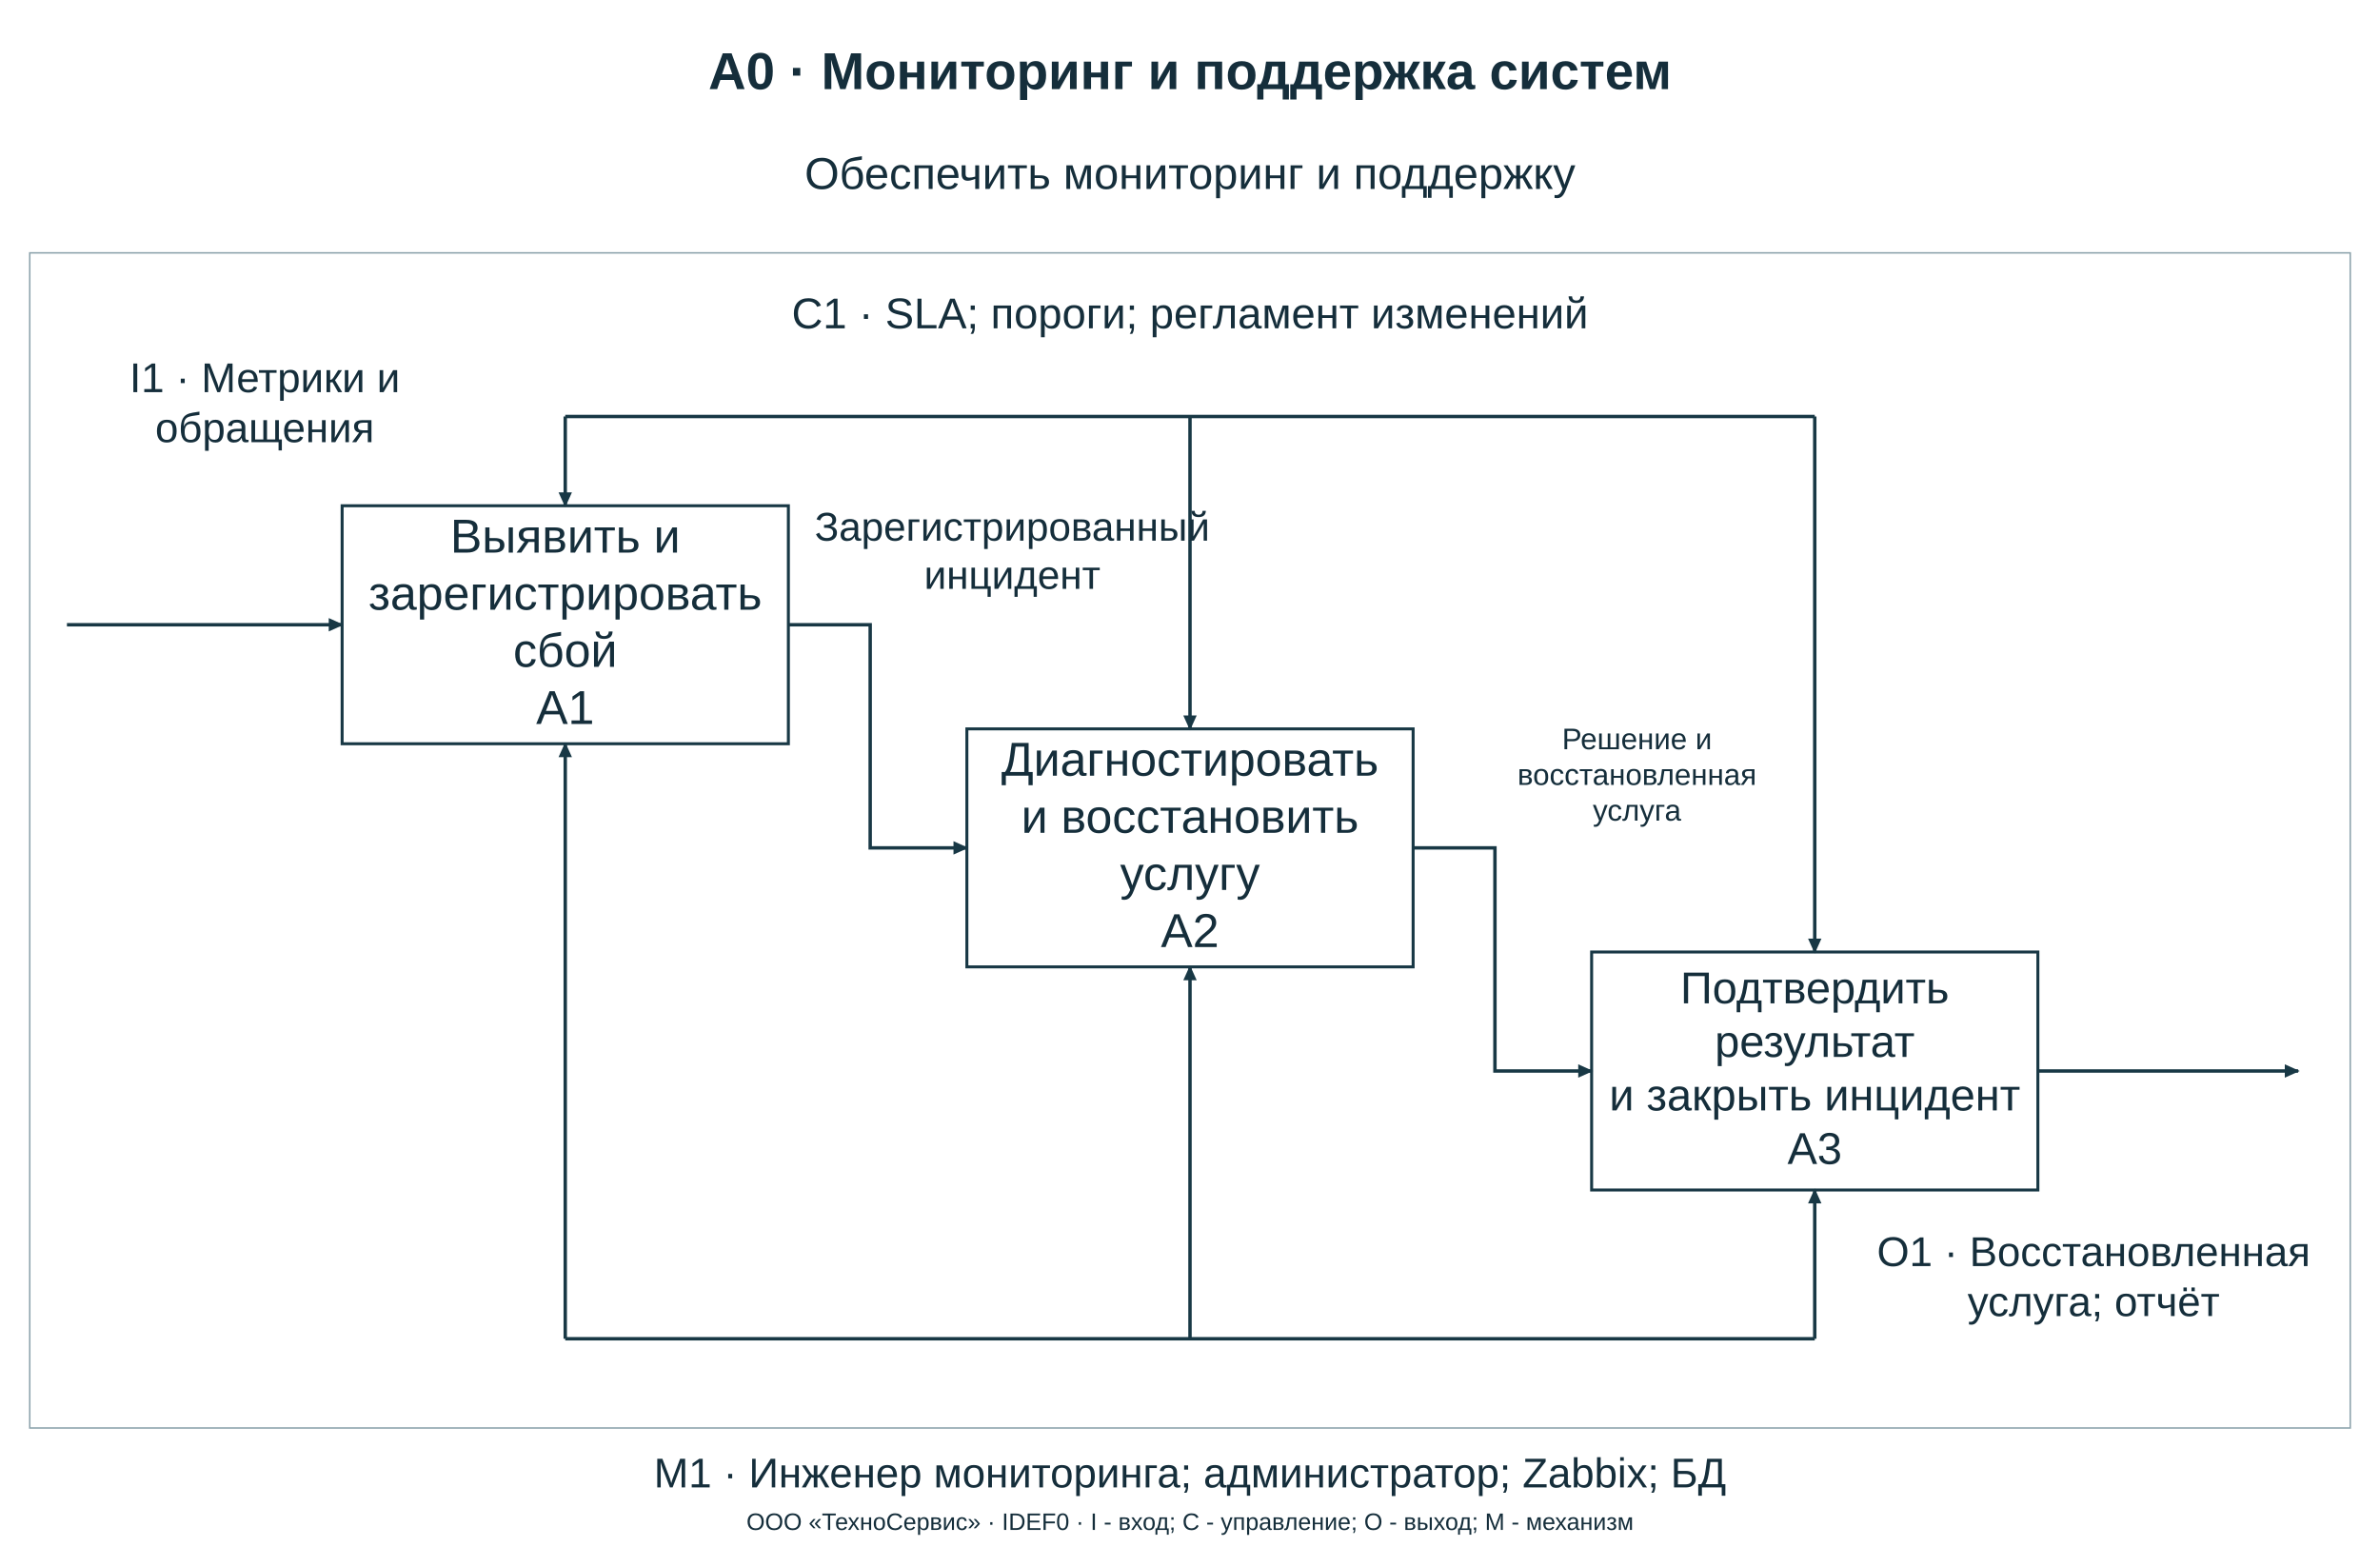
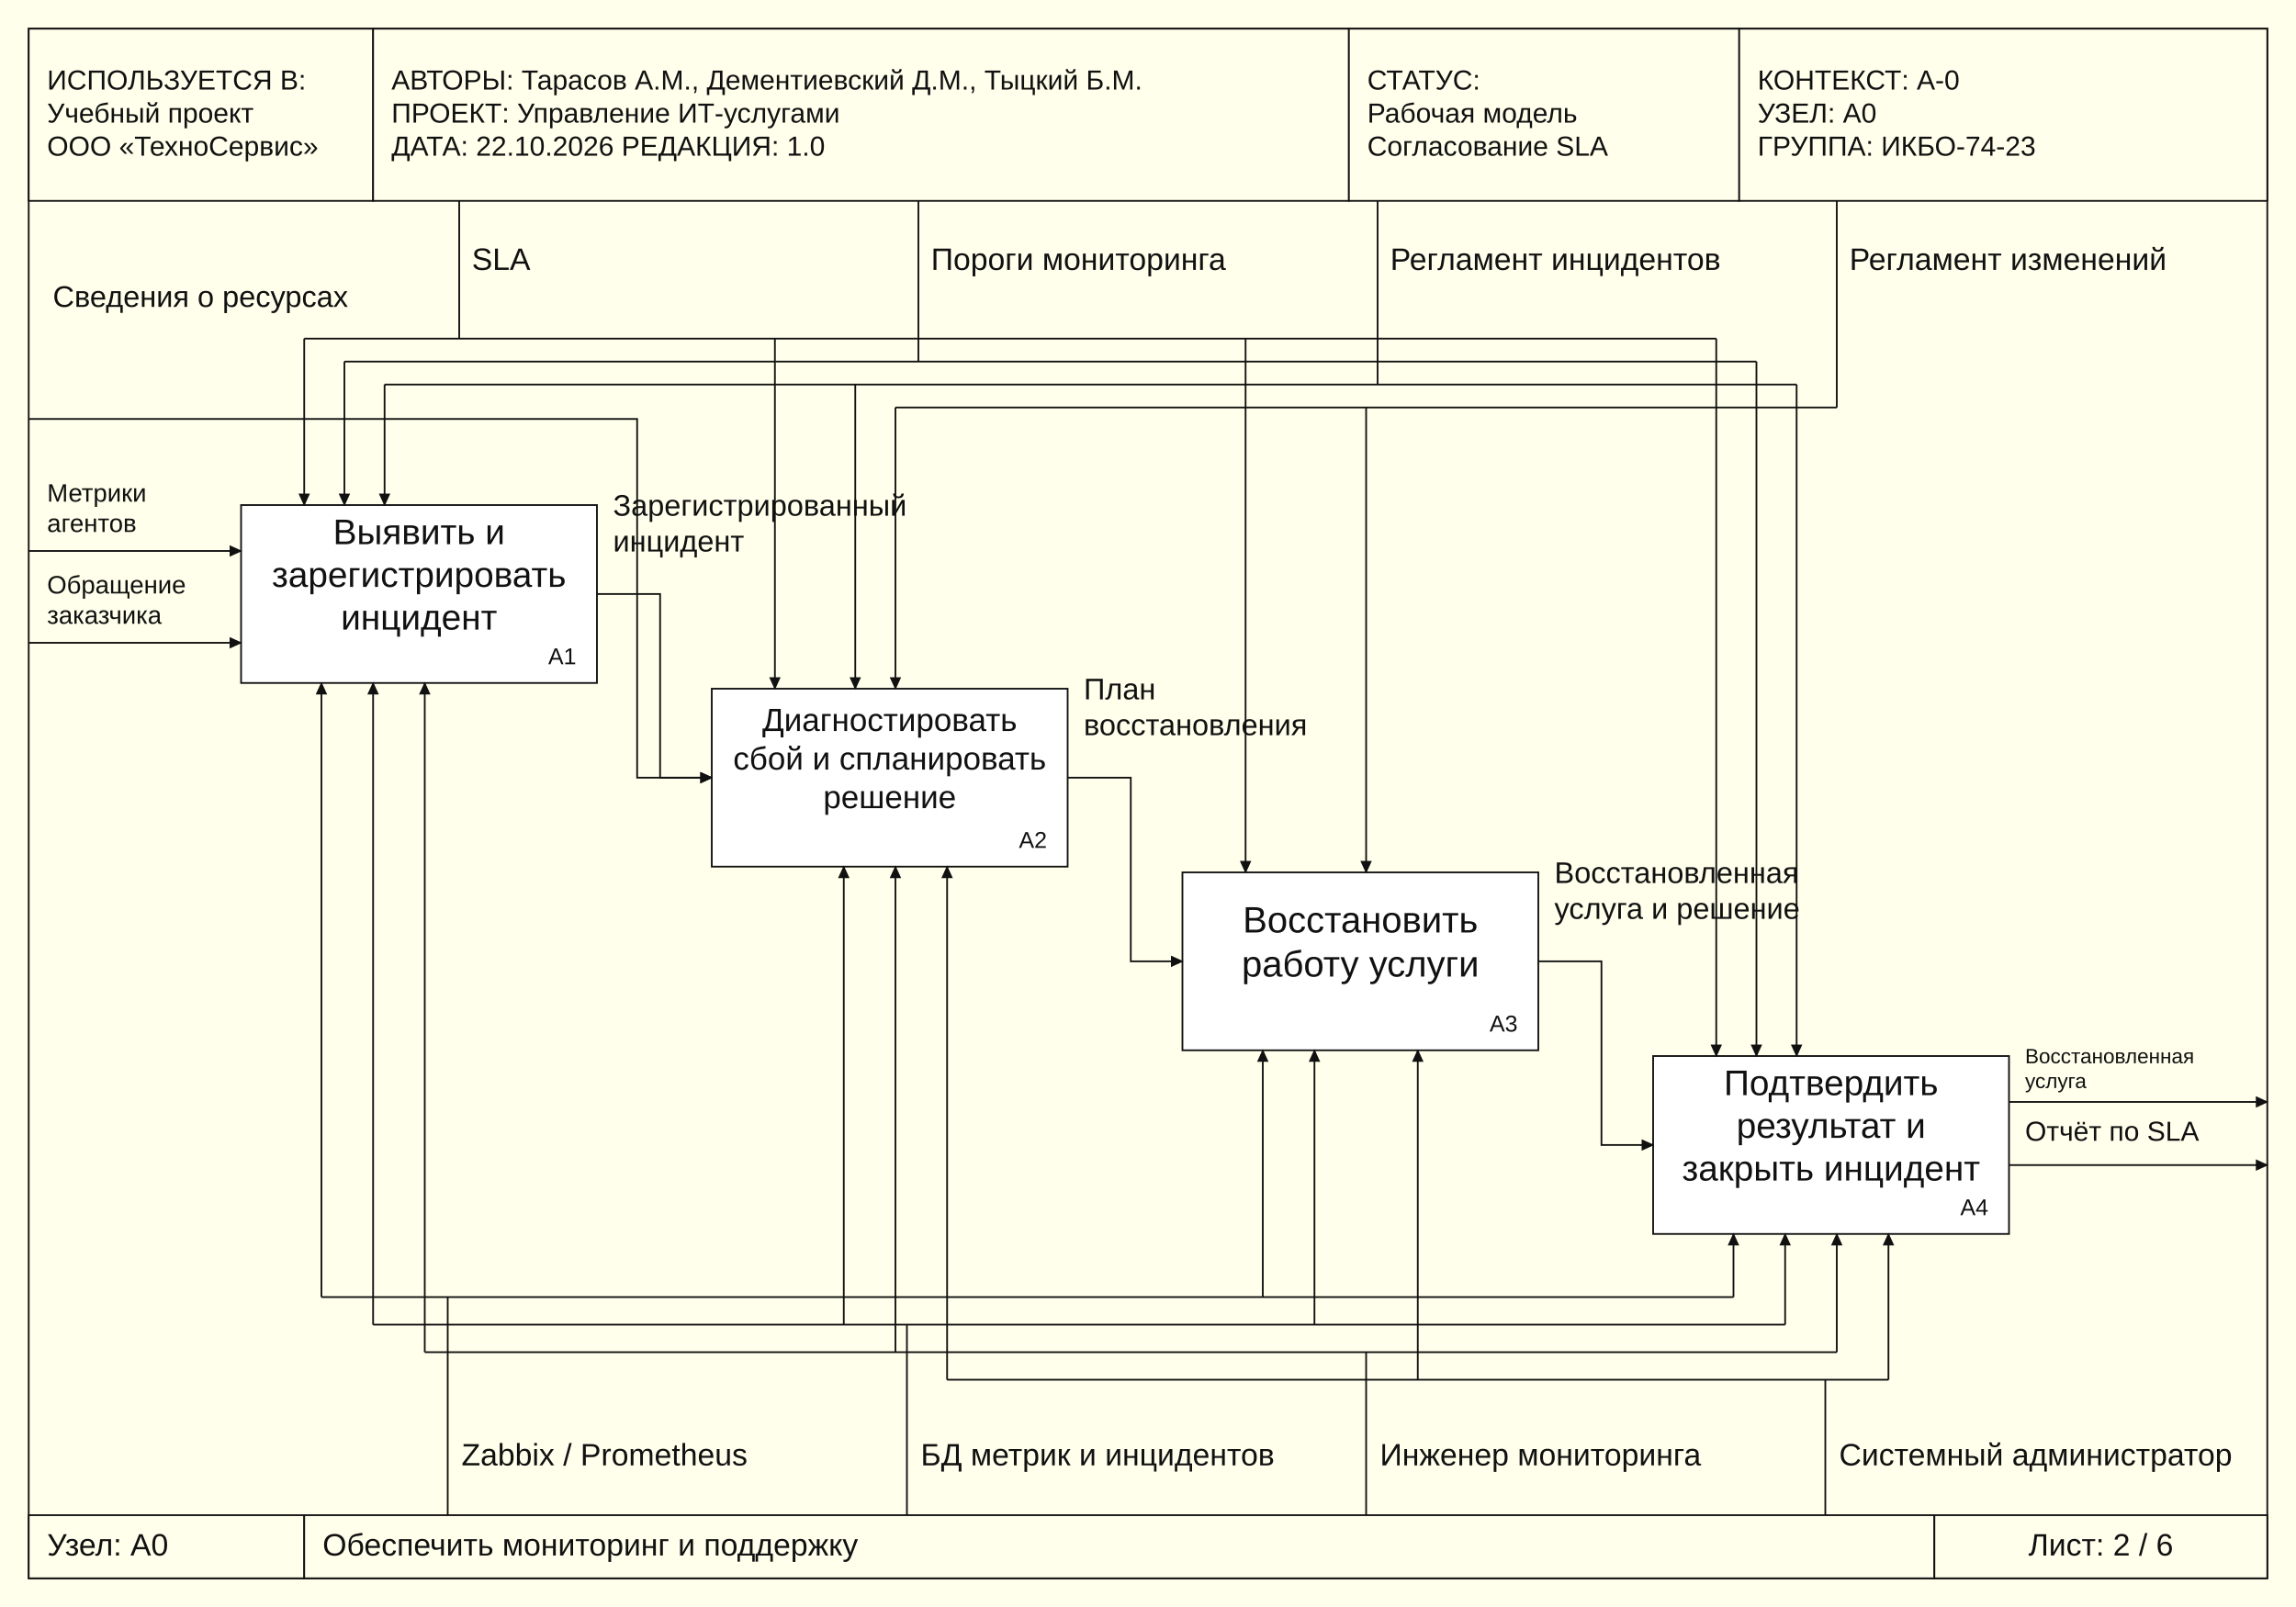
- <svg xmlns="http://www.w3.org/2000/svg" width="1600" height="1040" viewBox="0 0 1600 1040">
+ <svg xmlns="http://www.w3.org/2000/svg" width="2000" height="1400" viewBox="0 0 2000 1400">
  <defs>
-     <marker id="arrow" markerWidth="11" markerHeight="9" refX="9" refY="4.5" orient="auto" markerUnits="userSpaceOnUse">
-       <path d="M0 0 L10 4.5 L0 9 Z" fill="#183845" />
+     <marker id="arrow" markerWidth="12" markerHeight="10" refX="10" refY="5" orient="auto" markerUnits="userSpaceOnUse">
+       <path d="M0 0 L11 5 L0 10 Z" fill="#111" />
    </marker>
+     <pattern id="grid" width="20" height="20" patternUnits="userSpaceOnUse">
+       <path d="M20 0H0V20" fill="none" stroke="#e1e5e8" stroke-width=".7" />
+     </pattern>
  </defs>
-   <rect width="100%" height="100%" fill="white" />
-   <text x="800.0" y="50.0" text-anchor="middle" dominant-baseline="middle" font-family="Arial, sans-serif" font-size="35" font-weight="700" fill="#152e3b">A0 · Мониторинг и поддержка систем</text>
-   <text x="800.0" y="118.5" text-anchor="middle" dominant-baseline="middle" font-family="Arial, sans-serif" font-size="30" font-weight="400" fill="#152e3b">Обеспечить мониторинг и поддержку</text>
-   <rect x="20" y="170" width="1560" height="790" fill="none" stroke="#8ba2ab" stroke-width="1" />
-   <rect x="230" y="340" width="300" height="160" stroke="#183845" stroke-width="2" fill="white" />
-   <text x="380.0" y="362.4" text-anchor="middle" dominant-baseline="middle" font-family="Arial, sans-serif" font-size="32" fill="#152e3b">Выявить и</text>
-   <text x="380.0" y="400.8" text-anchor="middle" dominant-baseline="middle" font-family="Arial, sans-serif" font-size="32" fill="#152e3b">зарегистрировать</text>
-   <text x="380.0" y="439.2" text-anchor="middle" dominant-baseline="middle" font-family="Arial, sans-serif" font-size="32" fill="#152e3b">сбой</text>
-   <text x="380.0" y="477.6" text-anchor="middle" dominant-baseline="middle" font-family="Arial, sans-serif" font-size="32" fill="#152e3b">A1</text>
-   <rect x="650" y="490" width="300" height="160" stroke="#183845" stroke-width="2" fill="white" />
-   <text x="800.0" y="512.4" text-anchor="middle" dominant-baseline="middle" font-family="Arial, sans-serif" font-size="32" fill="#152e3b">Диагностировать</text>
-   <text x="800.0" y="550.8" text-anchor="middle" dominant-baseline="middle" font-family="Arial, sans-serif" font-size="32" fill="#152e3b">и восстановить</text>
-   <text x="800.0" y="589.2" text-anchor="middle" dominant-baseline="middle" font-family="Arial, sans-serif" font-size="32" fill="#152e3b">услугу</text>
-   <text x="800.0" y="627.6" text-anchor="middle" dominant-baseline="middle" font-family="Arial, sans-serif" font-size="32" fill="#152e3b">A2</text>
-   <rect x="1070" y="640" width="300" height="160" stroke="#183845" stroke-width="2" fill="white" />
-   <text x="1220.0" y="666.0" text-anchor="middle" dominant-baseline="middle" font-family="Arial, sans-serif" font-size="30" fill="#152e3b">Подтвердить</text>
-   <text x="1220.0" y="702.0" text-anchor="middle" dominant-baseline="middle" font-family="Arial, sans-serif" font-size="30" fill="#152e3b">результат</text>
-   <text x="1220.0" y="738.0" text-anchor="middle" dominant-baseline="middle" font-family="Arial, sans-serif" font-size="30" fill="#152e3b">и закрыть инцидент</text>
-   <text x="1220.0" y="774.0" text-anchor="middle" dominant-baseline="middle" font-family="Arial, sans-serif" font-size="30" fill="#152e3b">A3</text>
-   <text x="800.0" y="212.5" text-anchor="middle" dominant-baseline="middle" font-family="Arial, sans-serif" font-size="29" font-weight="400" fill="#152e3b">C1 · SLA; пороги; регламент изменений</text>
-   <polyline points="380,280 1220,280" fill="none" stroke="#183845" stroke-width="2.3" />
-   <polyline points="380.0,280 380.0,340" fill="none" stroke="#183845" stroke-width="2.3" marker-end="url(#arrow)" />
-   <polyline points="800.0,280 800.0,490" fill="none" stroke="#183845" stroke-width="2.3" marker-end="url(#arrow)" />
-   <polyline points="1220.0,280 1220.0,640" fill="none" stroke="#183845" stroke-width="2.3" marker-end="url(#arrow)" />
-   <text x="178.0" y="255.7" text-anchor="middle" dominant-baseline="middle" font-family="Arial, sans-serif" font-size="28" font-weight="400" fill="#152e3b">I1 · Метрики и</text>
-   <text x="178.0" y="289.3" text-anchor="middle" dominant-baseline="middle" font-family="Arial, sans-serif" font-size="28" font-weight="400" fill="#152e3b">обращения</text>
-   <polyline points="45,420.0 230,420.0" fill="none" stroke="#183845" stroke-width="2.3" marker-end="url(#arrow)" />
-   <polyline points="530,420.0 585,420.0 585,570.0 650,570.0" fill="none" stroke="#183845" stroke-width="2.3" marker-end="url(#arrow)" />
-   <text x="680.5" y="355.8" text-anchor="middle" dominant-baseline="middle" font-family="Arial, sans-serif" font-size="27" font-weight="400" fill="#152e3b">Зарегистрированный</text>
-   <text x="680.5" y="388.2" text-anchor="middle" dominant-baseline="middle" font-family="Arial, sans-serif" font-size="27" font-weight="400" fill="#152e3b">инцидент</text>
-   <polyline points="950,570.0 1005,570.0 1005,720.0 1070,720.0" fill="none" stroke="#183845" stroke-width="2.3" marker-end="url(#arrow)" />
-   <text x="1100.5" y="498.0" text-anchor="middle" dominant-baseline="middle" font-family="Arial, sans-serif" font-size="20" font-weight="400" fill="#152e3b">Решение и</text>
-   <text x="1100.5" y="522.0" text-anchor="middle" dominant-baseline="middle" font-family="Arial, sans-serif" font-size="20" font-weight="400" fill="#152e3b">восстановленная</text>
-   <text x="1100.5" y="546.0" text-anchor="middle" dominant-baseline="middle" font-family="Arial, sans-serif" font-size="20" font-weight="400" fill="#152e3b">услуга</text>
-   <polyline points="1370,720 1545,720" fill="none" stroke="#183845" stroke-width="2.3" marker-end="url(#arrow)" />
-   <text x="1407.5" y="843.2" text-anchor="middle" dominant-baseline="middle" font-family="Arial, sans-serif" font-size="28" font-weight="400" fill="#152e3b">O1 · Восстановленная</text>
-   <text x="1407.5" y="876.8" text-anchor="middle" dominant-baseline="middle" font-family="Arial, sans-serif" font-size="28" font-weight="400" fill="#152e3b">услуга; отчёт</text>
-   <polyline points="380,900 1220,900" fill="none" stroke="#183845" stroke-width="2.3" />
-   <polyline points="380.0,900 380.0,500" fill="none" stroke="#183845" stroke-width="2.3" marker-end="url(#arrow)" />
-   <polyline points="800.0,900 800.0,650" fill="none" stroke="#183845" stroke-width="2.3" marker-end="url(#arrow)" />
-   <polyline points="1220.0,900 1220.0,800" fill="none" stroke="#183845" stroke-width="2.3" marker-end="url(#arrow)" />
-   <text x="800.0" y="992.0" text-anchor="middle" dominant-baseline="middle" font-family="Arial, sans-serif" font-size="28" font-weight="400" fill="#152e3b">M1 · Инженер мониторинга; администратор; Zabbix; БД</text>
-   <text x="800.0" y="1024.0" text-anchor="middle" dominant-baseline="middle" font-family="Arial, sans-serif" font-size="16" font-weight="400" fill="#152e3b">ООО «ТехноСервис» · IDEF0 · I - вход; C - управление; O - выход; M - механизм</text>
+   <rect width="100%" height="100%" fill="#ffffec" />
+   <rect x="25" y="25" width="1950" height="1350" stroke="#111" stroke-width="1.5" fill="#ffffec" />
+   <text x="1000.0" y="700.0" text-anchor="middle" dominant-baseline="middle" font-family="Arial, sans-serif" font-size="30" font-weight="400" fill="#111" />
+   <rect x="25" y="25" width="300" height="150" stroke="#111" stroke-width="1.5" fill="#ffffec" />
+   <text x="175.0" y="100.0" text-anchor="middle" dominant-baseline="middle" font-family="Arial, sans-serif" font-size="30" font-weight="400" fill="#111" />
+   <rect x="325" y="25" width="850" height="150" stroke="#111" stroke-width="1.5" fill="#ffffec" />
+   <text x="750.0" y="100.0" text-anchor="middle" dominant-baseline="middle" font-family="Arial, sans-serif" font-size="30" font-weight="400" fill="#111" />
+   <rect x="1175" y="25" width="340" height="150" stroke="#111" stroke-width="1.5" fill="#ffffec" />
+   <text x="1345.0" y="100.0" text-anchor="middle" dominant-baseline="middle" font-family="Arial, sans-serif" font-size="30" font-weight="400" fill="#111" />
+   <rect x="1515" y="25" width="460" height="150" stroke="#111" stroke-width="1.5" fill="#ffffec" />
+   <text x="1745.0" y="100.0" text-anchor="middle" dominant-baseline="middle" font-family="Arial, sans-serif" font-size="30" font-weight="400" fill="#111" />
+   <rect x="25" y="1320" width="240" height="55" stroke="#111" stroke-width="1.5" fill="#ffffec" />
+   <text x="145.0" y="1347.5" text-anchor="middle" dominant-baseline="middle" font-family="Arial, sans-serif" font-size="28" font-weight="400" fill="#111" />
+   <rect x="265" y="1320" width="1420" height="55" stroke="#111" stroke-width="1.5" fill="#ffffec" />
+   <text x="975.0" y="1347.5" text-anchor="middle" dominant-baseline="middle" font-family="Arial, sans-serif" font-size="28" font-weight="400" fill="#111" />
+   <rect x="1685" y="1320" width="290" height="55" stroke="#111" stroke-width="1.5" fill="#ffffec" />
+   <text x="1830.0" y="1347.5" text-anchor="middle" dominant-baseline="middle" font-family="Arial, sans-serif" font-size="28" font-weight="400" fill="#111" />
+   <text x="41" y="71.2" text-anchor="start" dominant-baseline="middle" font-family="Arial, sans-serif" font-size="24" font-weight="400" fill="#111">ИСПОЛЬЗУЕТСЯ В:</text>
+   <text x="41" y="100.0" text-anchor="start" dominant-baseline="middle" font-family="Arial, sans-serif" font-size="24" font-weight="400" fill="#111">Учебный проект</text>
+   <text x="41" y="128.8" text-anchor="start" dominant-baseline="middle" font-family="Arial, sans-serif" font-size="24" font-weight="400" fill="#111">ООО «ТехноСервис»</text>
+   <text x="341" y="71.2" text-anchor="start" dominant-baseline="middle" font-family="Arial, sans-serif" font-size="24" font-weight="400" fill="#111">АВТОРЫ: Тарасов А.М., Дементиевский Д.М., Тыцкий Б.М.</text>
+   <text x="341" y="100.0" text-anchor="start" dominant-baseline="middle" font-family="Arial, sans-serif" font-size="24" font-weight="400" fill="#111">ПРОЕКТ: Управление ИТ-услугами</text>
+   <text x="341" y="128.8" text-anchor="start" dominant-baseline="middle" font-family="Arial, sans-serif" font-size="24" font-weight="400" fill="#111">ДАТА: 22.10.2026 РЕДАКЦИЯ: 1.0</text>
+   <text x="1191" y="71.2" text-anchor="start" dominant-baseline="middle" font-family="Arial, sans-serif" font-size="24" font-weight="400" fill="#111">СТАТУС:</text>
+   <text x="1191" y="100.0" text-anchor="start" dominant-baseline="middle" font-family="Arial, sans-serif" font-size="24" font-weight="400" fill="#111">Рабочая модель</text>
+   <text x="1191" y="128.8" text-anchor="start" dominant-baseline="middle" font-family="Arial, sans-serif" font-size="24" font-weight="400" fill="#111">Согласование SLA</text>
+   <text x="1531" y="71.2" text-anchor="start" dominant-baseline="middle" font-family="Arial, sans-serif" font-size="24" font-weight="400" fill="#111">КОНТЕКСТ: A-0</text>
+   <text x="1531" y="100.0" text-anchor="start" dominant-baseline="middle" font-family="Arial, sans-serif" font-size="24" font-weight="400" fill="#111">УЗЕЛ: A0</text>
+   <text x="1531" y="128.8" text-anchor="start" dominant-baseline="middle" font-family="Arial, sans-serif" font-size="24" font-weight="400" fill="#111">ГРУППА: ИКБО-74-23</text>
+   <text x="41" y="1347.5" text-anchor="start" dominant-baseline="middle" font-family="Arial, sans-serif" font-size="27" font-weight="400" fill="#111">Узел: A0</text>
+   <text x="281" y="1347.5" text-anchor="start" dominant-baseline="middle" font-family="Arial, sans-serif" font-size="27" font-weight="400" fill="#111">Обеспечить мониторинг и поддержку</text>
+   <text x="1830.0" y="1347.5" text-anchor="middle" dominant-baseline="middle" font-family="Arial, sans-serif" font-size="27" font-weight="400" fill="#111">Лист: 2 / 6</text>
+   <rect x="210" y="440" width="310" height="155" stroke="#111" stroke-width="1.5" fill="white" />
+   <text x="365.0" y="517.5" text-anchor="middle" dominant-baseline="middle" font-family="Arial, sans-serif" font-size="32" font-weight="400" fill="#111" />
+   <text x="365.0" y="465.3" text-anchor="middle" dominant-baseline="middle" font-family="Arial, sans-serif" font-size="31" font-weight="400" fill="#111">Выявить и</text>
+   <text x="365.0" y="502.5" text-anchor="middle" dominant-baseline="middle" font-family="Arial, sans-serif" font-size="31" font-weight="400" fill="#111">зарегистрировать</text>
+   <text x="365.0" y="539.7" text-anchor="middle" dominant-baseline="middle" font-family="Arial, sans-serif" font-size="31" font-weight="400" fill="#111">инцидент</text>
+   <text x="502" y="573.0" text-anchor="end" dominant-baseline="middle" font-family="Arial, sans-serif" font-size="20" font-weight="400" fill="#111">A1</text>
+   <rect x="620" y="600" width="310" height="155" stroke="#111" stroke-width="1.5" fill="white" />
+   <text x="775.0" y="677.5" text-anchor="middle" dominant-baseline="middle" font-family="Arial, sans-serif" font-size="32" font-weight="400" fill="#111" />
+   <text x="775.0" y="628.9" text-anchor="middle" dominant-baseline="middle" font-family="Arial, sans-serif" font-size="28" font-weight="400" fill="#111">Диагностировать</text>
+   <text x="775.0" y="662.5" text-anchor="middle" dominant-baseline="middle" font-family="Arial, sans-serif" font-size="28" font-weight="400" fill="#111">сбой и спланировать</text>
+   <text x="775.0" y="696.1" text-anchor="middle" dominant-baseline="middle" font-family="Arial, sans-serif" font-size="28" font-weight="400" fill="#111">решение</text>
+   <text x="912" y="733.0" text-anchor="end" dominant-baseline="middle" font-family="Arial, sans-serif" font-size="20" font-weight="400" fill="#111">A2</text>
+   <rect x="1030" y="760" width="310" height="155" stroke="#111" stroke-width="1.5" fill="white" />
+   <text x="1185.0" y="837.5" text-anchor="middle" dominant-baseline="middle" font-family="Arial, sans-serif" font-size="32" font-weight="400" fill="#111" />
+   <text x="1185.0" y="803.3" text-anchor="middle" dominant-baseline="middle" font-family="Arial, sans-serif" font-size="32" font-weight="400" fill="#111">Восстановить</text>
+   <text x="1185.0" y="841.7" text-anchor="middle" dominant-baseline="middle" font-family="Arial, sans-serif" font-size="32" font-weight="400" fill="#111">работу услуги</text>
+   <text x="1322" y="893.0" text-anchor="end" dominant-baseline="middle" font-family="Arial, sans-serif" font-size="20" font-weight="400" fill="#111">A3</text>
+   <rect x="1440" y="920" width="310" height="155" stroke="#111" stroke-width="1.5" fill="white" />
+   <text x="1595.0" y="997.5" text-anchor="middle" dominant-baseline="middle" font-family="Arial, sans-serif" font-size="32" font-weight="400" fill="#111" />
+   <text x="1595.0" y="945.3" text-anchor="middle" dominant-baseline="middle" font-family="Arial, sans-serif" font-size="31" font-weight="400" fill="#111">Подтвердить</text>
+   <text x="1595.0" y="982.5" text-anchor="middle" dominant-baseline="middle" font-family="Arial, sans-serif" font-size="31" font-weight="400" fill="#111">результат и</text>
+   <text x="1595.0" y="1019.7" text-anchor="middle" dominant-baseline="middle" font-family="Arial, sans-serif" font-size="31" font-weight="400" fill="#111">закрыть инцидент</text>
+   <text x="1732" y="1053.0" text-anchor="end" dominant-baseline="middle" font-family="Arial, sans-serif" font-size="20" font-weight="400" fill="#111">A4</text>
+   <polyline points="25,480 210,480" fill="none" stroke="#111" stroke-width="1.5" marker-end="url(#arrow)" />
+   <text x="41" y="430.8" text-anchor="start" dominant-baseline="middle" font-family="Arial, sans-serif" font-size="22" font-weight="400" fill="#111">Метрики</text>
+   <text x="41" y="457.2" text-anchor="start" dominant-baseline="middle" font-family="Arial, sans-serif" font-size="22" font-weight="400" fill="#111">агентов</text>
+   <polyline points="25,560 210,560" fill="none" stroke="#111" stroke-width="1.5" marker-end="url(#arrow)" />
+   <text x="41" y="510.8" text-anchor="start" dominant-baseline="middle" font-family="Arial, sans-serif" font-size="22" font-weight="400" fill="#111">Обращение</text>
+   <text x="41" y="537.2" text-anchor="start" dominant-baseline="middle" font-family="Arial, sans-serif" font-size="22" font-weight="400" fill="#111">заказчика</text>
+   <polyline points="25,365 555,365 555,677.5 620,677.5" fill="none" stroke="#111" stroke-width="1.5" marker-end="url(#arrow)" />
+   <text x="46" y="260.0" text-anchor="start" dominant-baseline="middle" font-family="Arial, sans-serif" font-size="26" font-weight="400" fill="#111">Сведения о ресурсах</text>
+   <polyline points="520,517.5 575,517.5 575,677.5 620,677.5" fill="none" stroke="#111" stroke-width="1.5" marker-end="url(#arrow)" />
+   <text x="534" y="441.9" text-anchor="start" dominant-baseline="middle" font-family="Arial, sans-serif" font-size="26" font-weight="400" fill="#111">Зарегистрированный</text>
+   <text x="534" y="473.1" text-anchor="start" dominant-baseline="middle" font-family="Arial, sans-serif" font-size="26" font-weight="400" fill="#111">инцидент</text>
+   <polyline points="930,677.5 985,677.5 985,837.5 1030,837.5" fill="none" stroke="#111" stroke-width="1.5" marker-end="url(#arrow)" />
+   <text x="944" y="601.9" text-anchor="start" dominant-baseline="middle" font-family="Arial, sans-serif" font-size="26" font-weight="400" fill="#111">План</text>
+   <text x="944" y="633.1" text-anchor="start" dominant-baseline="middle" font-family="Arial, sans-serif" font-size="26" font-weight="400" fill="#111">восстановления</text>
+   <polyline points="1340,837.5 1395,837.5 1395,997.5 1440,997.5" fill="none" stroke="#111" stroke-width="1.5" marker-end="url(#arrow)" />
+   <text x="1354" y="761.9" text-anchor="start" dominant-baseline="middle" font-family="Arial, sans-serif" font-size="26" font-weight="400" fill="#111">Восстановленная</text>
+   <text x="1354" y="793.1" text-anchor="start" dominant-baseline="middle" font-family="Arial, sans-serif" font-size="26" font-weight="400" fill="#111">услуга и решение</text>
+   <polyline points="1750,960 1975,960" fill="none" stroke="#111" stroke-width="1.5" marker-end="url(#arrow)" />
+   <text x="1764" y="921.2" text-anchor="start" dominant-baseline="middle" font-family="Arial, sans-serif" font-size="18" font-weight="400" fill="#111">Восстановленная</text>
+   <text x="1764" y="942.8" text-anchor="start" dominant-baseline="middle" font-family="Arial, sans-serif" font-size="18" font-weight="400" fill="#111">услуга</text>
+   <polyline points="1750,1015 1975,1015" fill="none" stroke="#111" stroke-width="1.5" marker-end="url(#arrow)" />
+   <text x="1764" y="987.0" text-anchor="start" dominant-baseline="middle" font-family="Arial, sans-serif" font-size="24" font-weight="400" fill="#111">Отчёт по SLA</text>
+   <polyline points="400,175 400,295" fill="none" stroke="#111" stroke-width="1.5" />
+   <text x="411" y="227.5" text-anchor="start" dominant-baseline="middle" font-family="Arial, sans-serif" font-size="27" font-weight="400" fill="#111">SLA</text>
+   <polyline points="265,295 1495,295" fill="none" stroke="#111" stroke-width="1.5" />
+   <polyline points="265,295 265,440" fill="none" stroke="#111" stroke-width="1.5" marker-end="url(#arrow)" />
+   <polyline points="675,295 675,600" fill="none" stroke="#111" stroke-width="1.5" marker-end="url(#arrow)" />
+   <polyline points="1085,295 1085,760" fill="none" stroke="#111" stroke-width="1.5" marker-end="url(#arrow)" />
+   <polyline points="1495,295 1495,920" fill="none" stroke="#111" stroke-width="1.5" marker-end="url(#arrow)" />
+   <polyline points="800,175 800,315" fill="none" stroke="#111" stroke-width="1.5" />
+   <text x="811" y="227.5" text-anchor="start" dominant-baseline="middle" font-family="Arial, sans-serif" font-size="27" font-weight="400" fill="#111">Пороги мониторинга</text>
+   <polyline points="300,315 1530,315" fill="none" stroke="#111" stroke-width="1.5" />
+   <polyline points="300,315 300,440" fill="none" stroke="#111" stroke-width="1.5" marker-end="url(#arrow)" />
+   <polyline points="1530,315 1530,920" fill="none" stroke="#111" stroke-width="1.5" marker-end="url(#arrow)" />
+   <polyline points="1200,175 1200,335" fill="none" stroke="#111" stroke-width="1.5" />
+   <text x="1211" y="227.5" text-anchor="start" dominant-baseline="middle" font-family="Arial, sans-serif" font-size="27" font-weight="400" fill="#111">Регламент инцидентов</text>
+   <polyline points="335,335 1565,335" fill="none" stroke="#111" stroke-width="1.5" />
+   <polyline points="335,335 335,440" fill="none" stroke="#111" stroke-width="1.5" marker-end="url(#arrow)" />
+   <polyline points="745,335 745,600" fill="none" stroke="#111" stroke-width="1.5" marker-end="url(#arrow)" />
+   <polyline points="1565,335 1565,920" fill="none" stroke="#111" stroke-width="1.5" marker-end="url(#arrow)" />
+   <polyline points="1600,175 1600,355" fill="none" stroke="#111" stroke-width="1.5" />
+   <text x="1611" y="227.5" text-anchor="start" dominant-baseline="middle" font-family="Arial, sans-serif" font-size="27" font-weight="400" fill="#111">Регламент изменений</text>
+   <polyline points="780,355 1600,355" fill="none" stroke="#111" stroke-width="1.5" />
+   <polyline points="780,355 780,600" fill="none" stroke="#111" stroke-width="1.5" marker-end="url(#arrow)" />
+   <polyline points="1190,355 1190,760" fill="none" stroke="#111" stroke-width="1.5" marker-end="url(#arrow)" />
+   <polyline points="390,1320 390,1130" fill="none" stroke="#111" stroke-width="1.5" />
+   <text x="402" y="1269.0" text-anchor="start" dominant-baseline="middle" font-family="Arial, sans-serif" font-size="27" font-weight="400" fill="#111">Zabbix / Prometheus</text>
+   <polyline points="280,1130 1510,1130" fill="none" stroke="#111" stroke-width="1.5" />
+   <polyline points="280,1130 280,595" fill="none" stroke="#111" stroke-width="1.5" marker-end="url(#arrow)" />
+   <polyline points="1100,1130 1100,915" fill="none" stroke="#111" stroke-width="1.5" marker-end="url(#arrow)" />
+   <polyline points="1510,1130 1510,1075" fill="none" stroke="#111" stroke-width="1.5" marker-end="url(#arrow)" />
+   <polyline points="790,1320 790,1154" fill="none" stroke="#111" stroke-width="1.5" />
+   <text x="802" y="1269.0" text-anchor="start" dominant-baseline="middle" font-family="Arial, sans-serif" font-size="27" font-weight="400" fill="#111">БД метрик и инцидентов</text>
+   <polyline points="325,1154 1555,1154" fill="none" stroke="#111" stroke-width="1.5" />
+   <polyline points="325,1154 325,595" fill="none" stroke="#111" stroke-width="1.5" marker-end="url(#arrow)" />
+   <polyline points="735,1154 735,755" fill="none" stroke="#111" stroke-width="1.5" marker-end="url(#arrow)" />
+   <polyline points="1145,1154 1145,915" fill="none" stroke="#111" stroke-width="1.5" marker-end="url(#arrow)" />
+   <polyline points="1555,1154 1555,1075" fill="none" stroke="#111" stroke-width="1.5" marker-end="url(#arrow)" />
+   <polyline points="1190,1320 1190,1178" fill="none" stroke="#111" stroke-width="1.5" />
+   <text x="1202" y="1269.0" text-anchor="start" dominant-baseline="middle" font-family="Arial, sans-serif" font-size="27" font-weight="400" fill="#111">Инженер мониторинга</text>
+   <polyline points="370,1178 1600,1178" fill="none" stroke="#111" stroke-width="1.5" />
+   <polyline points="370,1178 370,595" fill="none" stroke="#111" stroke-width="1.5" marker-end="url(#arrow)" />
+   <polyline points="780,1178 780,755" fill="none" stroke="#111" stroke-width="1.5" marker-end="url(#arrow)" />
+   <polyline points="1600,1178 1600,1075" fill="none" stroke="#111" stroke-width="1.5" marker-end="url(#arrow)" />
+   <polyline points="1590,1320 1590,1202" fill="none" stroke="#111" stroke-width="1.5" />
+   <text x="1602" y="1269.0" text-anchor="start" dominant-baseline="middle" font-family="Arial, sans-serif" font-size="27" font-weight="400" fill="#111">Системный администратор</text>
+   <polyline points="825,1202 1645,1202" fill="none" stroke="#111" stroke-width="1.5" />
+   <polyline points="825,1202 825,755" fill="none" stroke="#111" stroke-width="1.5" marker-end="url(#arrow)" />
+   <polyline points="1235,1202 1235,915" fill="none" stroke="#111" stroke-width="1.5" marker-end="url(#arrow)" />
+   <polyline points="1645,1202 1645,1075" fill="none" stroke="#111" stroke-width="1.5" marker-end="url(#arrow)" />
</svg>
